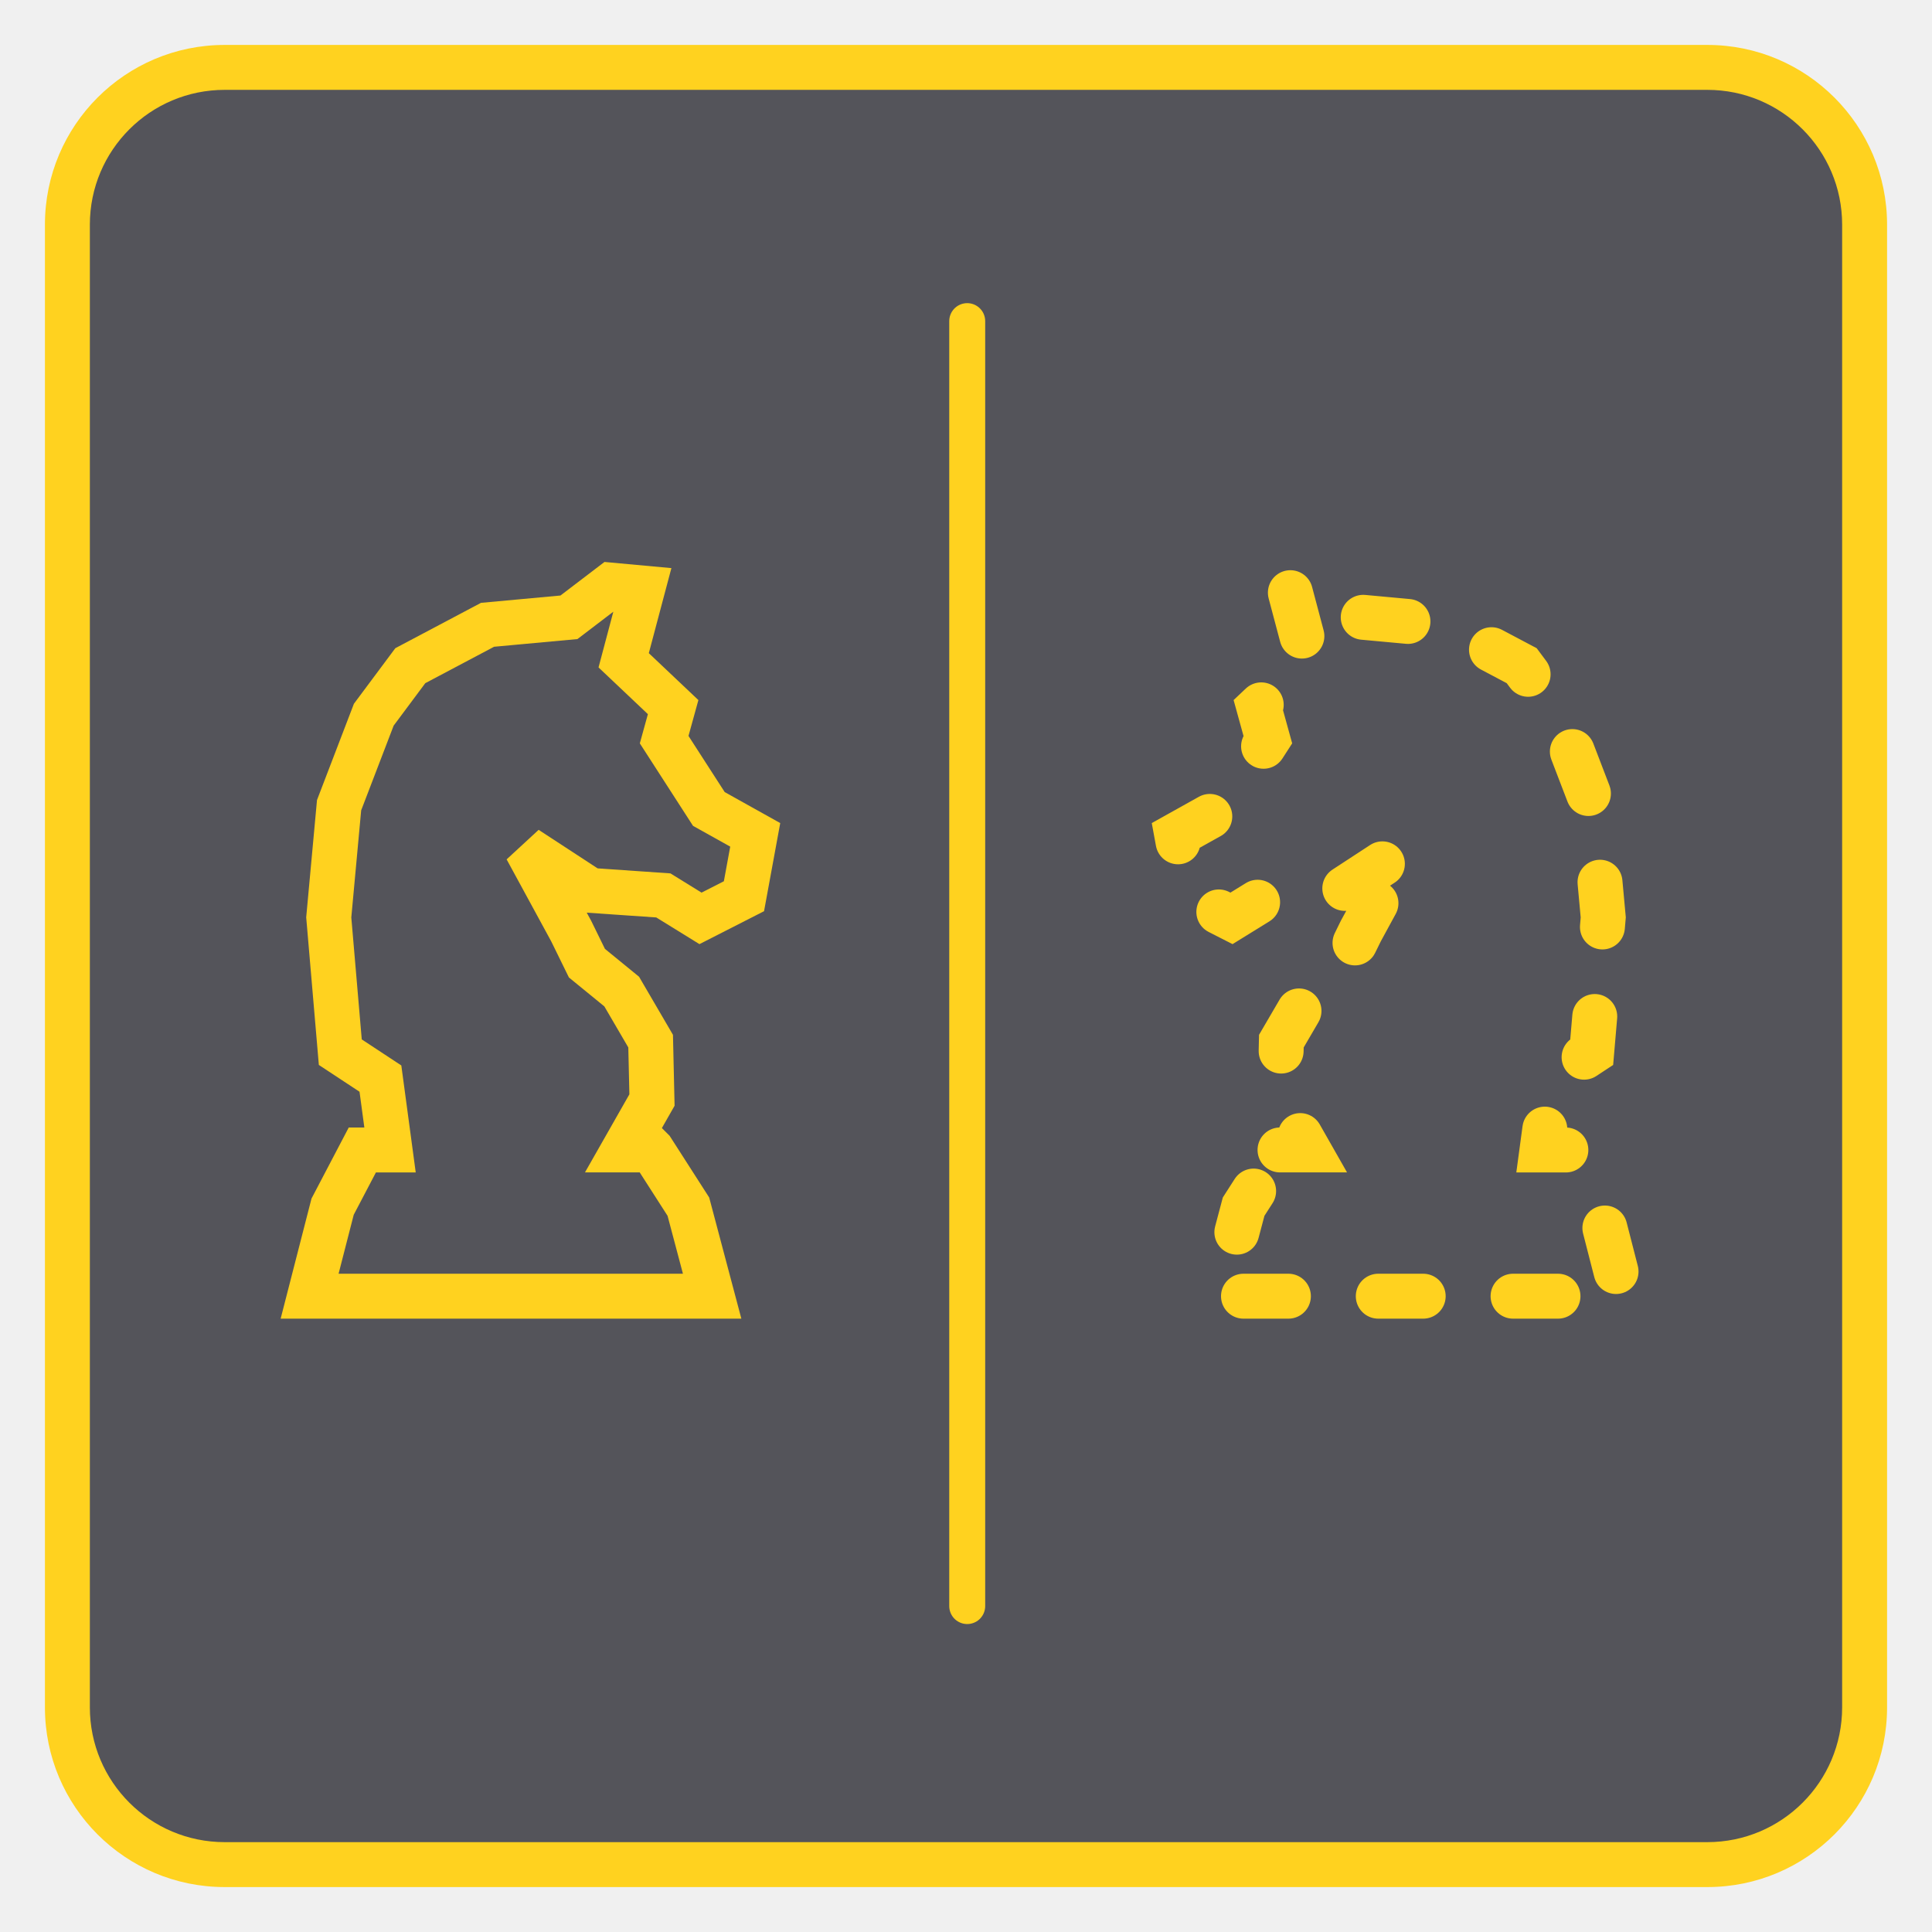
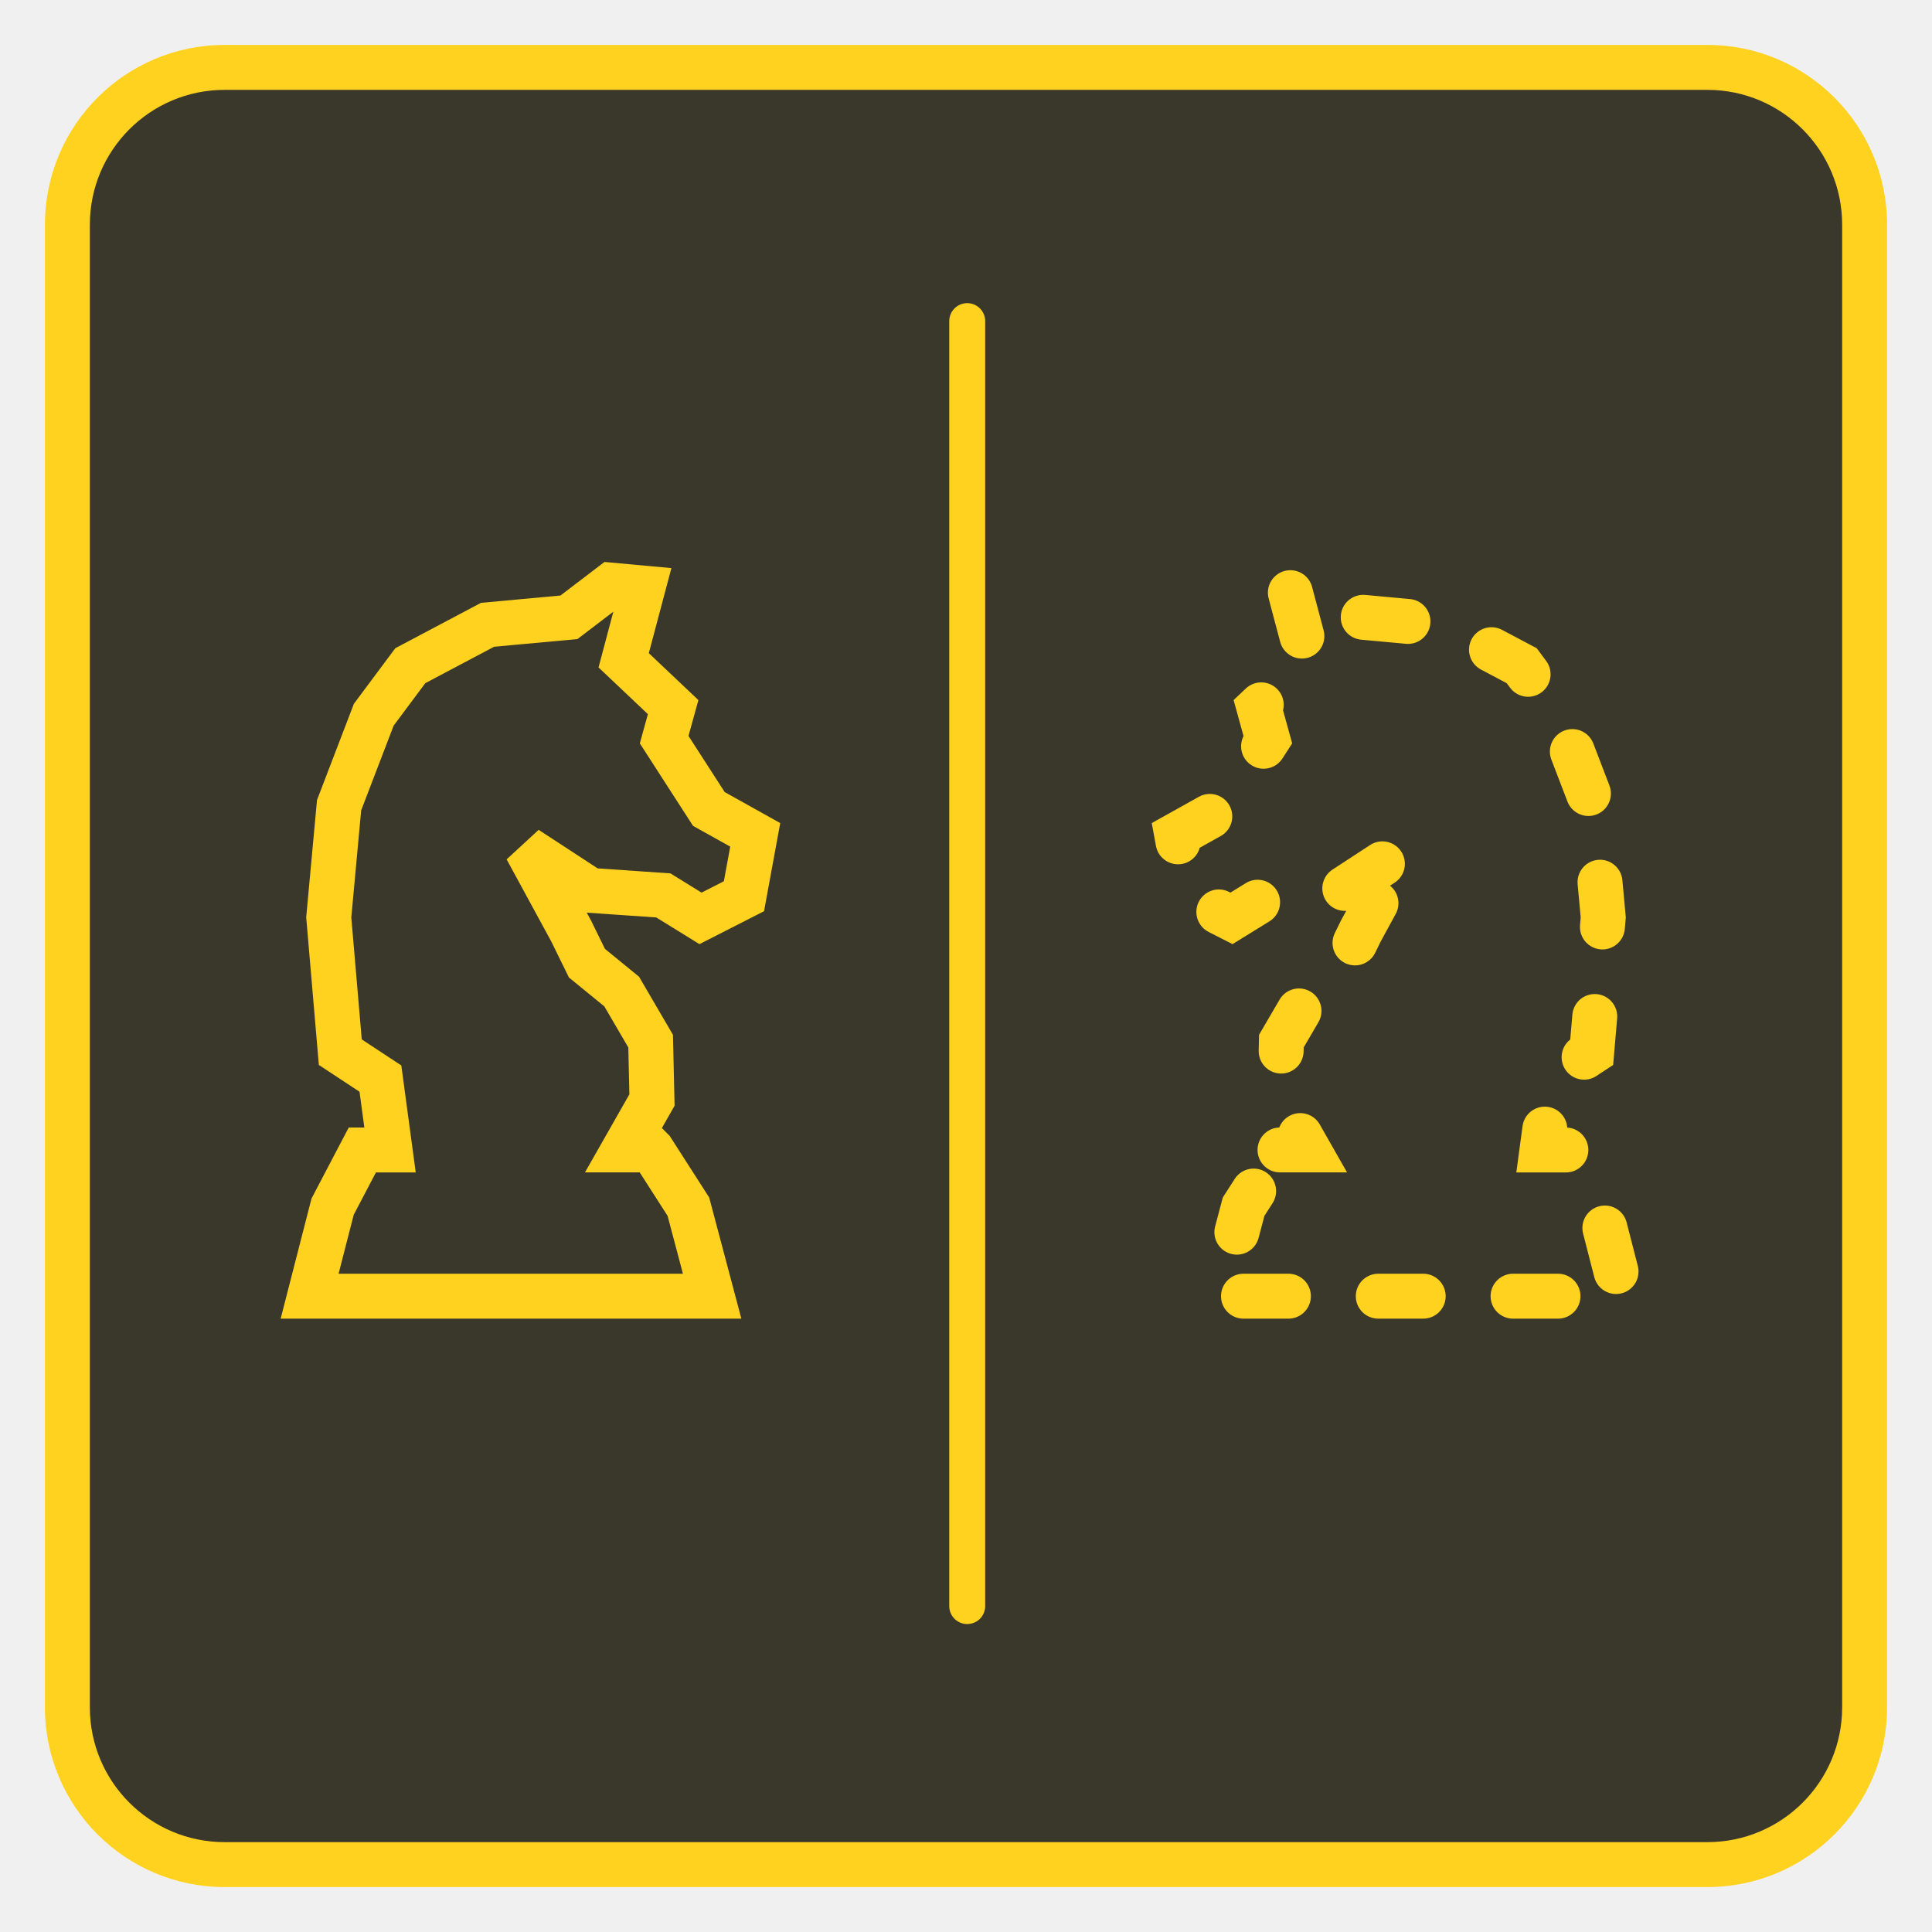
<svg xmlns="http://www.w3.org/2000/svg" width="43" height="43">
-   <rect fill="#54545a" rx="3.5" height="40" width="40" y="1.5" x="1.5" />
+   <rect fill="#3A382A" rx="3.5" height="40" width="40" y="1.5" x="1.5" />
  <path stroke-width="1.0" fill="#FFD21F" d="m38,2a3,3 0 0 1 3,3l0,33a3,3 0 0 1 -3,3l-33,0a3,3 0 0 1 -3,-3l0,-33a3,3 0 0 1 3,-3l33,0m0,-1l-33,0a4,4 0 0 0 -4,4l0,33a4,4 0 0 0 4,4l33,0a4,4 0 0 0 4,-4l0,-33a4,4 0 0 0 -4,-4z" />
  <path stroke-linecap="round" stroke-width="0.8" stroke="#FFD21F" fill="#FFD21F" d="m21.527,7.147l0,28.599" />
  <path stroke-width="1.0" stroke="#FFD21F" fill-opacity="0" fill="#ffffff" fill-rule="nonzero" d="m14.511,25.594l-0.632,0l0.632,-1.111l-0.03,-1.311l-0.644,-1.103l-0.774,-0.632l-0.35,-0.714l-0.998,-1.835l1.422,0.929l1.627,0.112l0.827,0.511l0.967,-0.493l0.251,-1.366l-1.032,-0.576l-0.995,-1.543l0.2,-0.724l-1.101,-1.042l0.427,-1.608l-0.706,-0.065l-0.939,0.716l-1.812,0.167l-1.719,0.91l-0.813,1.091l-0.772,2.014l-0.23,2.497l0.257,3l0.893,0.588l0.214,1.589l-0.617,0l-0.661,1.261l-0.512,1.993l8.959,0l-0.529,-1.993l-0.809,-1.261l0,0z" />
  <path stroke-dasharray="1,2" stroke-linecap="round" stroke-width="1.0" stroke="#FFD21F" fill-opacity="0" fill="#ffffff" fill-rule="nonzero" d="m28.489,25.594l0.632,0l-0.632,-1.111l0.03,-1.311l0.644,-1.103l0.774,-0.632l0.35,-0.714l0.998,-1.835l-1.422,0.929l-1.627,0.112l-0.827,0.511l-0.967,-0.493l-0.251,-1.366l1.032,-0.576l0.995,-1.543l-0.2,-0.724l1.101,-1.042l-0.427,-1.608l0.706,-0.065l0.939,0.716l1.812,0.167l1.719,0.91l0.813,1.091l0.772,2.014l0.23,2.497l-0.257,3l-0.892,0.588l-0.214,1.589l0.617,0l0.66,1.261l0.512,1.993l-8.959,0l0.529,-1.993l0.809,-1.261l0,0z" />
</svg>
